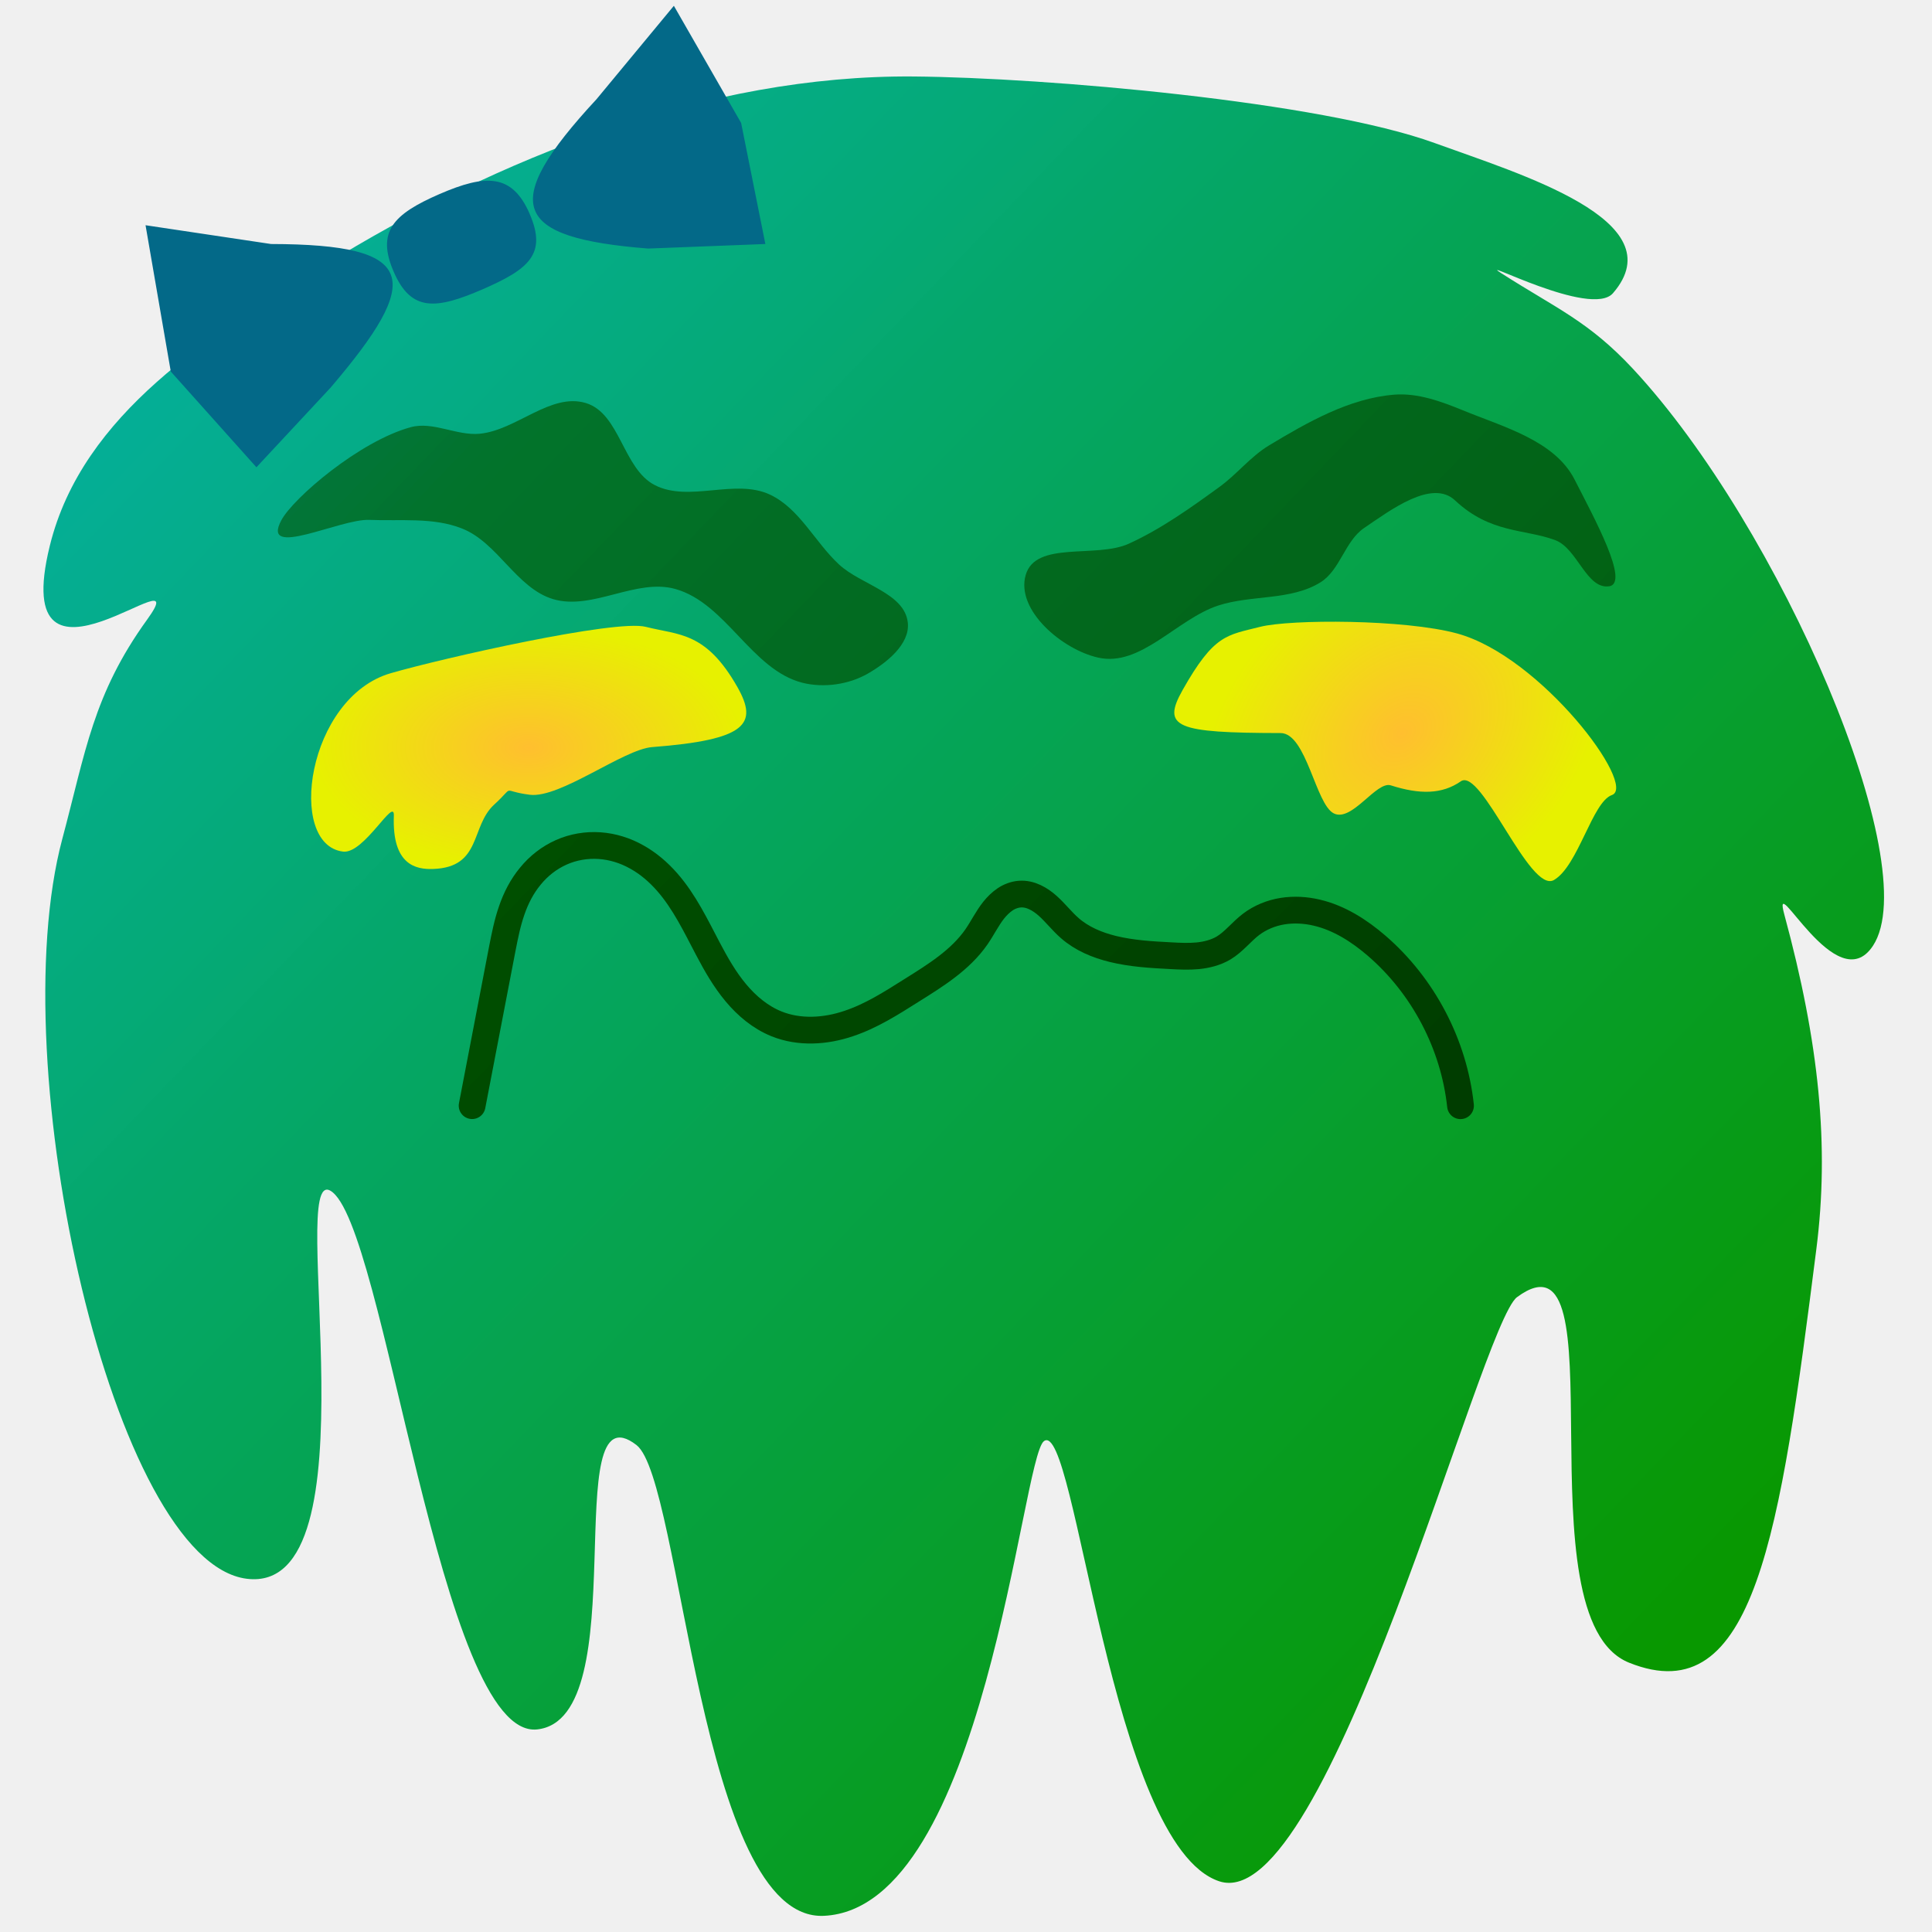
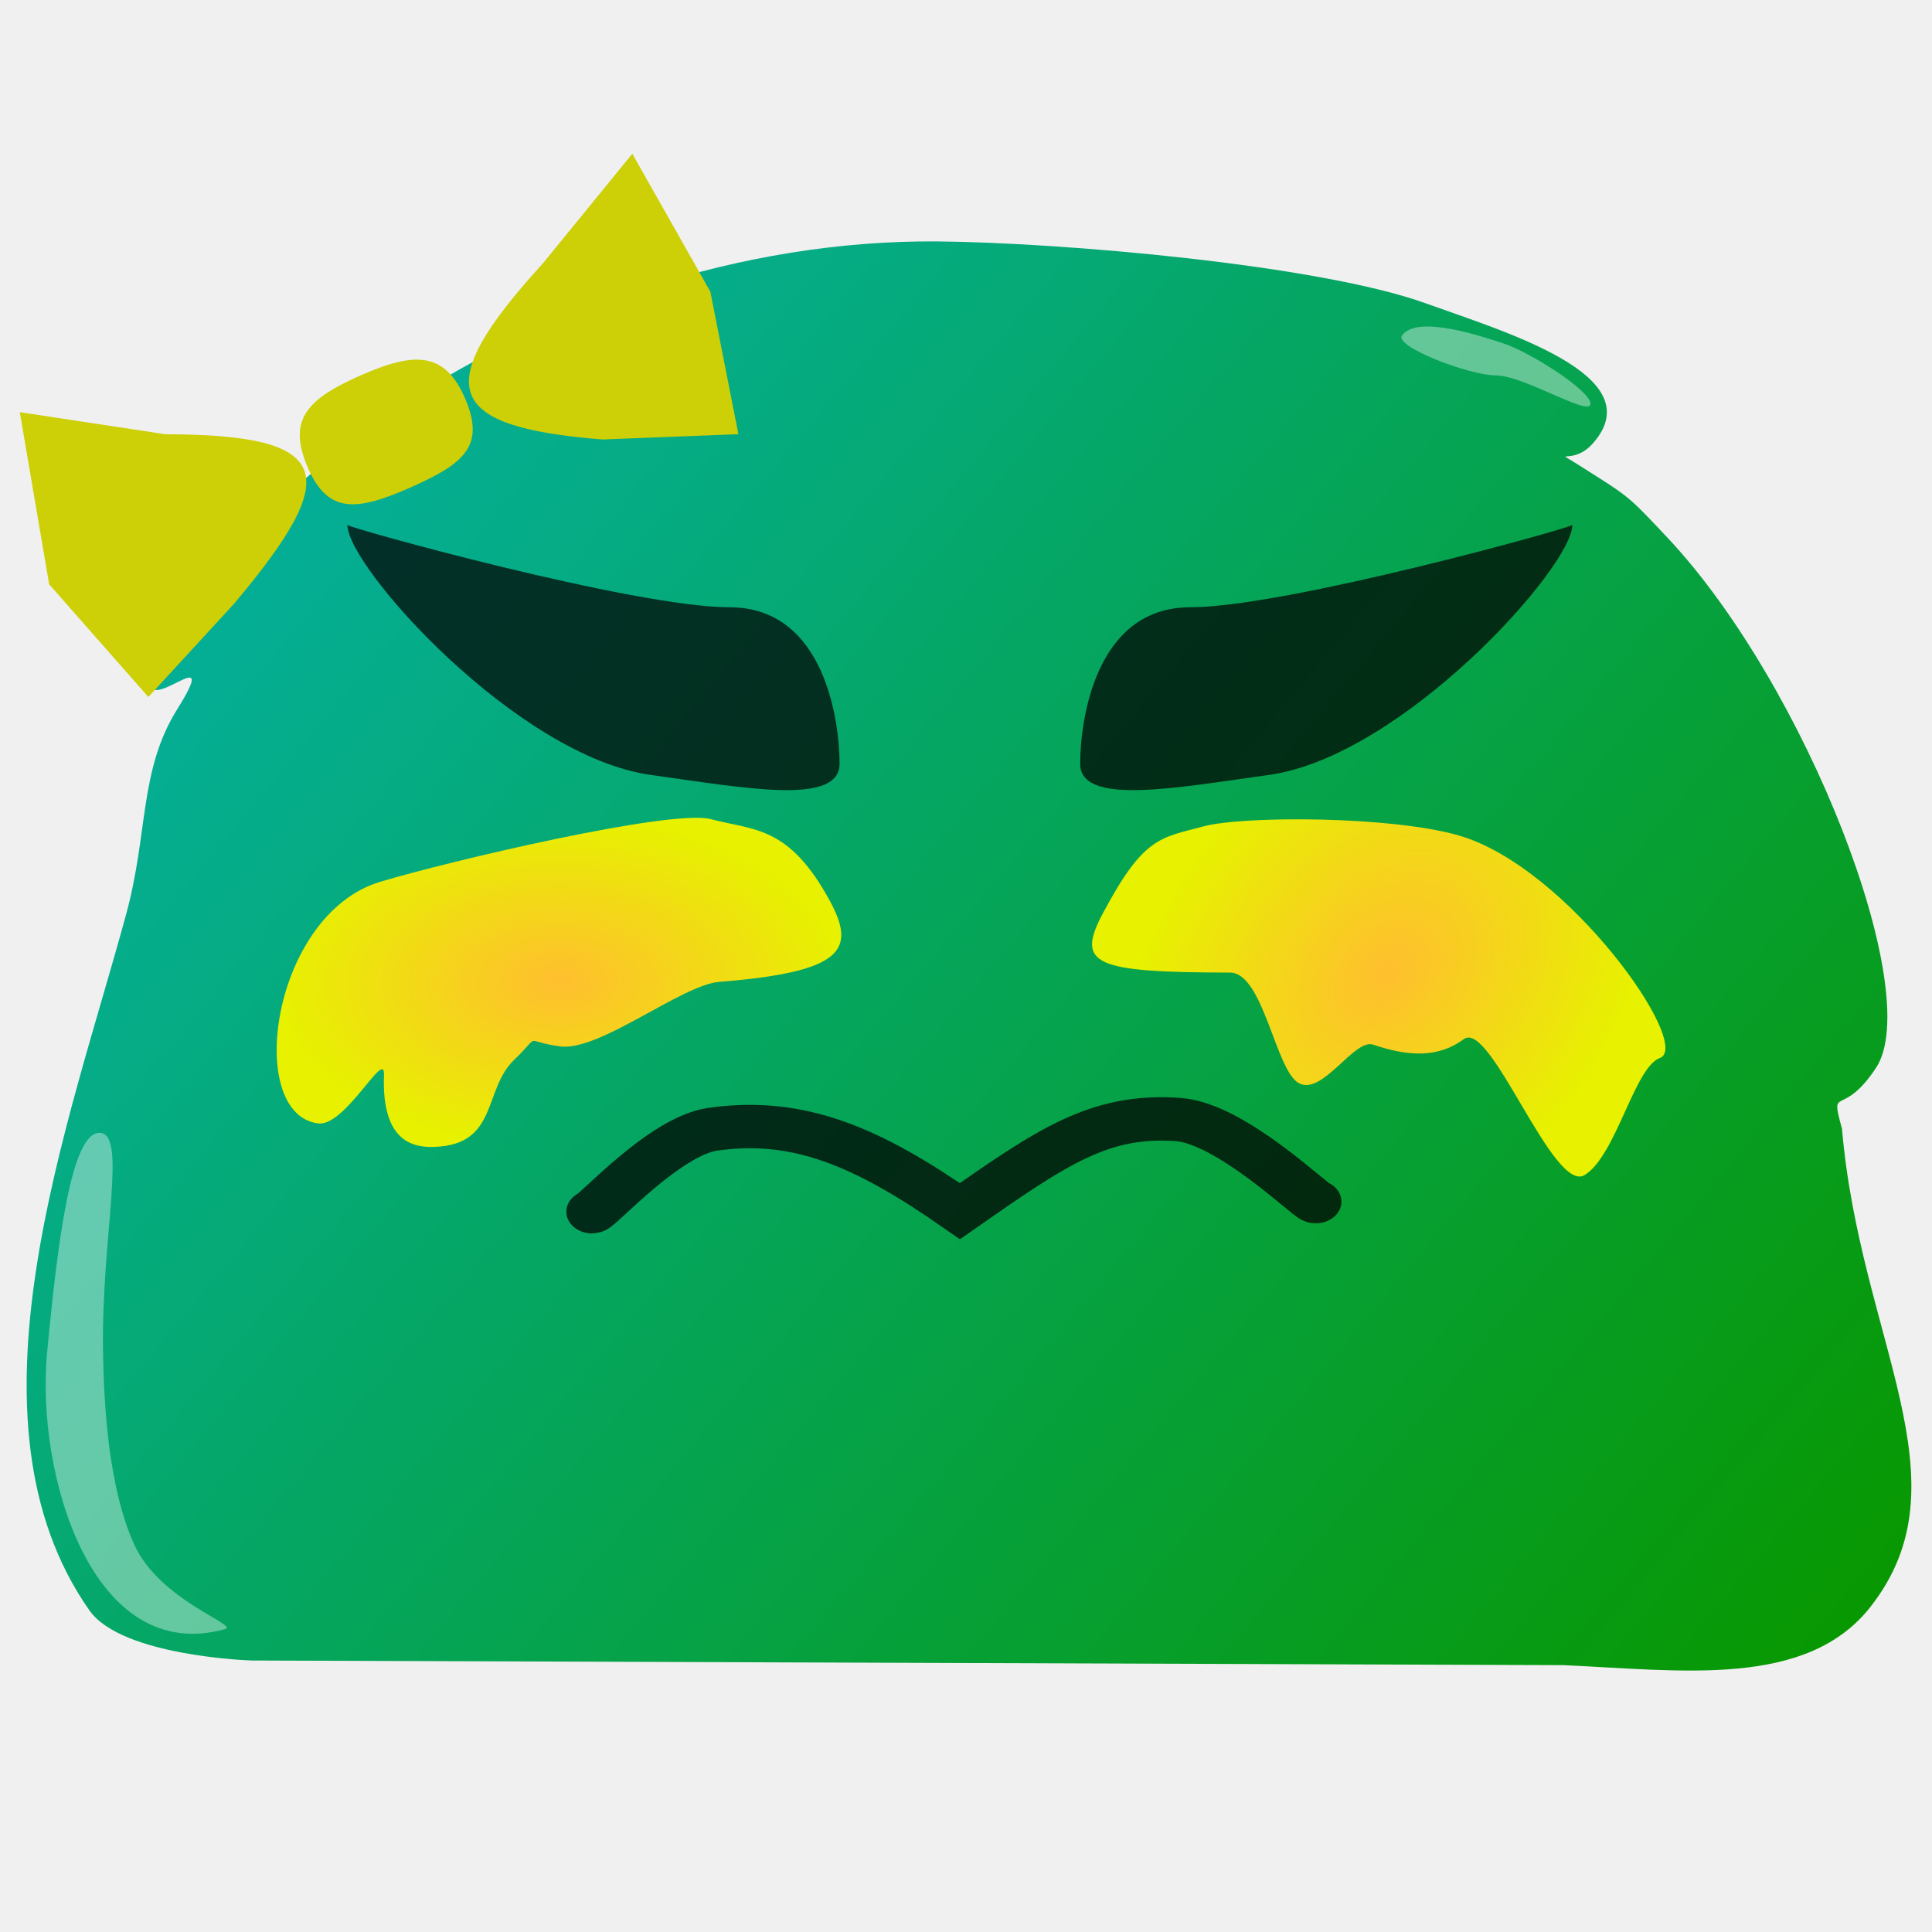
<svg xmlns="http://www.w3.org/2000/svg" xmlns:xlink="http://www.w3.org/1999/xlink" width="128" height="128" viewBox="0 0 33.867 33.867" version="1.1" id="svg8">
  <defs id="defs2">
    <linearGradient id="linearGradient1191">
      <stop style="stop-color:#ffbf2f;stop-opacity:1" offset="0" id="stop1187" />
      <stop style="stop-color:#e7f100;stop-opacity:1" offset="1" id="stop1189" />
    </linearGradient>
    <linearGradient id="linearGradient1110">
      <stop style="stop-color:#089800;stop-opacity:1" offset="0" id="stop1106" />
      <stop style="stop-color:#01b9e4;stop-opacity:0.996" offset="1" id="stop1108" />
    </linearGradient>
-     <linearGradient xlink:href="#linearGradient1110" id="linearGradient1112" x1="16.609" y1="16.27" x2="-4.919" y2="-4.39" gradientUnits="userSpaceOnUse" />
-     <radialGradient xlink:href="#linearGradient1191" id="radialGradient1193" cx="13.973" cy="7.034" fx="13.973" fy="7.034" r="2.188" gradientTransform="matrix(0.7576038,-0.6527147,0.4912412,0.570182,-0.06807279,12.27032)" gradientUnits="userSpaceOnUse" />
-     <radialGradient xlink:href="#linearGradient1191" id="radialGradient1201" cx="5.323" cy="7.3" fx="5.323" fy="7.3" r="2.154" gradientTransform="matrix(1,0,0,0.5589011,0,3.220232)" gradientUnits="userSpaceOnUse" />
+     <linearGradient xlink:href="#linearGradient1110" id="linearGradient1112" x1="19.03" y1="15.422" x2="-4.919" y2="-4.39" gradientUnits="userSpaceOnUse" gradientTransform="matrix(1.661042,0,0,1.646471,1.250978,3.151979)" />
+     <radialGradient xlink:href="#linearGradient1191" id="radialGradient1193" cx="13.973" cy="7.034" fx="13.973" fy="7.034" r="2.188" gradientTransform="matrix(1.501148,-1.351645,0.9733656,1.180736,-5.479184,23.86711)" gradientUnits="userSpaceOnUse" />
+     <radialGradient xlink:href="#linearGradient1191" id="radialGradient1201" cx="5.323" cy="7.3" fx="5.323" fy="7.3" r="2.154" gradientTransform="matrix(2.297134,0,0,1.339409,-2.429746,7.440779)" gradientUnits="userSpaceOnUse" />
+     <radialGradient xlink:href="#linearGradient1191" id="radialGradient10281" gradientUnits="userSpaceOnUse" gradientTransform="matrix(1.740318,-1.591253,1.128447,1.390047,-7.930432,29.51243)" cx="13.973" cy="7.034" fx="13.973" fy="7.034" r="2.188" />
  </defs>
  <g id="layer1" style="display:inline">
-     <g id="g894" transform="matrix(1.770126,0,0,1.770126,-0.155211,0.1795371)">
-       <path id="path853" style="fill:url(#linearGradient1112);fill-opacity:1;fill-rule:nonzero;stroke:none;stroke-width:0.273;stroke-linecap:square;stroke-miterlimit:4;stroke-dasharray:none;stroke-opacity:1;paint-order:markers fill stroke" d="m 18.075,12.268 c -0.358,2.819 -0.61,4.597 -1.855,4.096 -1.099,-0.442 -0.06,-4.395 -1.109,-3.62 -0.362,0.267 -1.87,6.142 -2.949,5.785 -1.08,-0.358 -1.42,-4.591 -1.736,-4.359 -0.224,0.165 -0.587,4.626 -2.179,4.701 C 7.014,18.93 6.842,14.56 6.391,14.209 5.605,13.6 6.395,16.919 5.407,17.025 4.444,17.128 3.898,11.996 3.359,11.69 2.926,11.444 3.831,15.696 2.531,15.533 1.213,15.367 0.101,10.461 0.705,8.205 0.936,7.342 1.009,6.776 1.545,6.034 2.064,5.315 0.153,7.04 0.581,5.303 0.905,3.987 2.186,3.213 3.283,2.535 5.025,1.457 7.087,0.639 9.136,0.656 c 1.306,0.011 4.026,0.247 5.159,0.659 0.843,0.307 2.389,0.766 1.766,1.487 C 15.845,3.052 14.681,2.429 14.956,2.605 15.505,2.956 15.819,3.08 16.256,3.548 17.724,5.124 19.157,8.47 18.636,9.264 18.275,9.815 17.627,8.474 17.758,8.956 c 0.346,1.274 0.447,2.292 0.317,3.312 z" />
-       <g id="g871" style="mix-blend-mode:overlay">
-         <path id="path1055" style="display:inline;opacity:1;fill:#2b2b2b;fill-opacity:1;stroke:none;stroke-width:0.159;stroke-linecap:round;stroke-linejoin:round;stroke-miterlimit:4;stroke-dasharray:none;stroke-opacity:1;paint-order:markers fill stroke" d="M 16.024,5.704 C 15.8,5.739 15.709,5.33 15.49,5.248 15.184,5.134 14.849,5.184 14.497,4.854 14.268,4.639 13.857,4.951 13.597,5.127 13.407,5.255 13.36,5.543 13.165,5.665 12.871,5.848 12.481,5.788 12.152,5.895 11.741,6.03 11.384,6.506 10.963,6.411 10.609,6.332 10.145,5.942 10.245,5.593 c 0.098,-0.342 0.697,-0.163 1.021,-0.31 0.322,-0.147 0.614,-0.356 0.9,-0.564 0.172,-0.125 0.306,-0.299 0.488,-0.409 0.382,-0.23 0.795,-0.467 1.24,-0.503 0.232,-0.019 0.466,0.067 0.681,0.155 0.401,0.165 0.909,0.299 1.106,0.686 0.193,0.379 0.548,1.025 0.342,1.057 z" />
-         <path id="path1055-1" style="display:inline;opacity:1;mix-blend-mode:normal;fill:#2b2b2b;fill-opacity:1;stroke:none;stroke-width:0.159;stroke-linecap:round;stroke-linejoin:round;stroke-miterlimit:4;stroke-dasharray:none;stroke-opacity:1;paint-order:markers fill stroke" d="M 2.874,5.05 C 2.665,5.44 3.456,5.034 3.746,5.047 4.053,5.06 4.377,5.019 4.662,5.132 5.017,5.271 5.201,5.723 5.566,5.832 5.955,5.947 6.388,5.621 6.778,5.732 7.279,5.874 7.53,6.531 8.034,6.66 8.246,6.713 8.493,6.678 8.682,6.569 8.867,6.463 9.099,6.279 9.078,6.067 9.048,5.77 8.614,5.691 8.396,5.488 8.158,5.268 8.005,4.933 7.711,4.796 7.366,4.635 6.909,4.877 6.571,4.702 6.257,4.54 6.228,3.993 5.89,3.89 5.541,3.784 5.201,4.16 4.837,4.194 4.61,4.215 4.376,4.069 4.155,4.129 3.649,4.267 2.992,4.83 2.874,5.05 Z" />
-         <path style="display:inline;opacity:1;fill:none;stroke:#000000;stroke-width:0.265;stroke-linecap:round;stroke-linejoin:miter;stroke-miterlimit:4;stroke-dasharray:none;stroke-opacity:1" d="M 4.763,10.848 5.062,9.293 C 5.087,9.166 5.112,9.038 5.155,8.915 5.197,8.792 5.257,8.675 5.34,8.575 5.422,8.474 5.527,8.392 5.646,8.339 c 0.119,-0.053 0.25,-0.075 0.38,-0.066 0.13,0.009 0.256,0.049 0.369,0.113 0.113,0.063 0.213,0.149 0.299,0.247 0.171,0.195 0.284,0.433 0.405,0.663 0.08,0.152 0.165,0.301 0.275,0.433 0.11,0.132 0.245,0.245 0.404,0.309 0.226,0.091 0.485,0.075 0.716,-0.004 C 8.716,9.96 8.916,9.832 9.114,9.707 9.352,9.558 9.6,9.405 9.759,9.174 9.818,9.088 9.864,8.993 9.928,8.912 9.961,8.871 9.998,8.834 10.041,8.805 c 0.043,-0.029 0.094,-0.048 0.145,-0.052 0.052,-0.004 0.103,0.008 0.15,0.03 0.047,0.022 0.089,0.052 0.128,0.087 0.077,0.069 0.14,0.152 0.218,0.22 0.12,0.105 0.271,0.168 0.426,0.206 0.188,0.046 0.382,0.057 0.576,0.067 0.089,0.005 0.177,0.009 0.266,5.348e-4 0.088,-0.009 0.176,-0.031 0.253,-0.076 0.104,-0.062 0.178,-0.162 0.274,-0.235 0.091,-0.069 0.2,-0.113 0.312,-0.131 0.113,-0.018 0.229,-0.011 0.339,0.015 0.222,0.052 0.42,0.179 0.593,0.328 0.462,0.399 0.765,0.977 0.83,1.584" id="path968" />
-       </g>
-       <g id="g879" style="display:inline;opacity:1">
-         <path id="path888" style="fill:url(#radialGradient1193);fill-opacity:1;stroke:none;stroke-width:0.128;stroke-linecap:round;stroke-linejoin:round;stroke-miterlimit:4;stroke-dasharray:none;stroke-opacity:0.973;paint-order:markers fill stroke" d="m 16.05,7.772 c -0.194,0.068 -0.333,0.701 -0.573,0.841 -0.24,0.141 -0.718,-1.119 -0.923,-0.977 -0.187,0.13 -0.407,0.131 -0.693,0.04 -0.143,-0.046 -0.384,0.366 -0.564,0.278 -0.181,-0.088 -0.271,-0.796 -0.528,-0.796 -1.037,-0.002 -1.179,-0.055 -0.97,-0.426 0.312,-0.553 0.437,-0.542 0.768,-0.626 0.301,-0.076 1.43,-0.076 1.951,0.066 0.831,0.227 1.789,1.51 1.532,1.6 z" />
-         <path id="path888-7" style="fill:url(#radialGradient1201);fill-opacity:1;stroke:none;stroke-width:0.128;stroke-linecap:round;stroke-linejoin:round;stroke-miterlimit:4;stroke-dasharray:none;stroke-opacity:1;paint-order:markers fill stroke" d="M 4.377,8.504 C 4.86,8.487 4.745,8.084 4.981,7.867 5.199,7.668 5.035,7.731 5.334,7.769 5.633,7.807 6.261,7.319 6.546,7.297 7.485,7.225 7.596,7.067 7.391,6.704 7.078,6.152 6.813,6.19 6.482,6.106 6.182,6.03 4.477,6.415 3.958,6.565 3.128,6.805 2.923,8.263 3.485,8.332 3.693,8.358 3.995,7.783 3.988,7.976 3.969,8.467 4.209,8.51 4.377,8.504 Z" />
-       </g>
-       <path id="path861-3" style="display:inline;opacity:1;fill:#036988;fill-opacity:1;stroke:none;stroke-width:0.208;stroke-linecap:round;stroke-linejoin:round;stroke-miterlimit:4;stroke-dasharray:none;stroke-opacity:0.463;paint-order:markers fill stroke" d="M 7.667,2.315 7.427,1.116 6.761,-0.044 5.995,0.881 C 5.019,1.934 5.169,2.254 6.507,2.36 Z M 2.627,4.526 1.779,3.578 1.529,2.129 2.772,2.315 c 1.463,0.003 1.509,0.345 0.588,1.424 z m 2.706,-2.509 c 0.173,0.398 -0.008,0.547 -0.467,0.747 C 4.406,2.963 4.16,2.989 3.987,2.591 3.814,2.193 3.981,2.02 4.441,1.82 4.9,1.621 5.16,1.618 5.333,2.016 Z" />
+     <path id="path853" style="fill:url(#linearGradient1112);fill-opacity:1;fill-rule:nonzero;stroke:none;stroke-width:0.452;stroke-linecap:square;stroke-miterlimit:4;stroke-dasharray:none;stroke-opacity:1;paint-order:markers fill stroke" d="m 32.789,28.167 c -1.122,1.429 -3.301,1.116 -5.383,1.022 L 4.412,29.108 c 0,0 -2.277,-0.07 -2.844,-0.878 C -0.783,24.882 1.21,19.723 2.216,16.009 2.6,14.589 2.44,13.5 3.106,12.434 4.037,10.943 2.071,13.123 2.773,11.377 3.194,10.329 5.172,8.393 6.704,7.325 9.488,5.384 13.023,4.204 16.426,4.232 c 2.169,0.018 6.688,0.407 8.569,1.086 1.4,0.505 3.969,1.262 2.933,2.448 -0.358,0.411 -0.73,0.084 -0.273,0.374 0.912,0.579 0.849,0.513 1.574,1.284 2.439,2.594 4.521,7.989 3.656,9.296 -0.6,0.907 -0.814,0.272 -0.596,1.065 0.316,3.704 2.234,6.173 0.5,8.381 z" />
+     <g id="g871" style="mix-blend-mode:overlay" transform="matrix(2.05215,0,0,2.083918,-1.758219,1.62573)" />
+     <path id="path888" style="fill:url(#radialGradient10281);fill-opacity:1;stroke:none;stroke-width:0.302;stroke-linecap:round;stroke-linejoin:round;stroke-miterlimit:4;stroke-dasharray:none;stroke-opacity:0.973;paint-order:markers fill stroke" d="m 29.096,18.546 c -0.446,0.166 -0.765,1.708 -1.316,2.051 -0.55,0.343 -1.65,-2.729 -2.119,-2.382 -0.43,0.317 -0.934,0.32 -1.591,0.097 -0.329,-0.112 -0.882,0.892 -1.297,0.678 -0.415,-0.214 -0.622,-1.94 -1.212,-1.941 -2.382,-0.005 -2.709,-0.135 -2.229,-1.038 0.717,-1.347 1.004,-1.321 1.764,-1.525 0.69,-0.186 3.285,-0.186 4.482,0.161 1.909,0.554 4.109,3.681 3.518,3.9 z" />
+     <path id="path888-7" style="fill:url(#radialGradient1201);fill-opacity:1;stroke:none;stroke-width:0.299;stroke-linecap:round;stroke-linejoin:round;stroke-miterlimit:4;stroke-dasharray:none;stroke-opacity:1;paint-order:markers fill stroke" d="m 7.624,20.104 c 1.111,-0.042 0.845,-1.006 1.389,-1.526 0.5,-0.478 0.124,-0.325 0.81,-0.235 0.686,0.09 2.129,-1.079 2.783,-1.131 2.157,-0.173 2.414,-0.55 1.941,-1.42 -0.718,-1.323 -1.326,-1.232 -2.086,-1.433 -0.69,-0.183 -4.607,0.74 -5.798,1.099 -1.907,0.575 -2.378,4.07 -1.086,4.235 0.477,0.061 1.171,-1.317 1.154,-0.853 -0.044,1.175 0.508,1.279 0.893,1.265 z" />
+     <path id="path861-3" style="display:inline;fill:#cdcf07;fill-opacity:1;stroke:none;stroke-width:0.43;stroke-linecap:round;stroke-linejoin:round;stroke-miterlimit:4;stroke-dasharray:none;stroke-opacity:0.463;paint-order:markers fill stroke" d="M 12.944,7.611 12.452,5.113 11.084,2.695 9.512,4.622 C 7.509,6.817 7.818,7.484 10.563,7.704 Z M 2.601,12.218 0.862,10.243 0.347,7.225 2.899,7.612 c 3.002,0.006 3.097,0.719 1.207,2.968 z M 8.154,6.988 C 8.509,7.818 8.137,8.129 7.195,8.545 6.252,8.961 5.747,9.016 5.392,8.187 5.037,7.358 5.38,6.996 6.323,6.58 7.265,6.164 7.799,6.159 8.154,6.988 Z" />
+     <g id="g10241" transform="matrix(0.8997497,0,0,-0.7607416,2.127571,34.45904)" style="stroke-width:1.282;stroke-miterlimit:4;stroke-dasharray:none">
+       <path id="path10211-0" style="display:inline;opacity:0.83;mix-blend-mode:normal;fill:none;stroke:#000000;stroke-width:1;stroke-linecap:round;stroke-linejoin:miter;stroke-miterlimit:4;stroke-dasharray:none;stroke-opacity:0.89" d="m 23.27,17.608 c -0.095,0.001 -1.649,1.805 -2.683,1.892 -1.529,0.128 -2.448,-0.623 -4.25,-2.111 -1.802,1.488 -3.143,2.167 -4.815,1.887 C 10.586,19.12 9.264,17.377 9.169,17.376" />
    </g>
+     <path id="path10247" style="opacity:0.816;mix-blend-mode:normal;fill:#000000;fill-opacity:0.89;stroke-width:0.144;paint-order:markers fill stroke" d="m 27.562,9.202 c 0,0.739 -2.978,4.057 -5.318,4.382 -1.658,0.23 -3.309,0.543 -3.309,-0.196 0,-0.739 0.257,-2.743 1.93,-2.743 1.673,0 6.698,-1.398 6.698,-1.443 z" />
+     <path id="path10247-9" style="display:inline;opacity:0.816;mix-blend-mode:normal;fill:#020202;fill-opacity:0.89;stroke-width:0.144;paint-order:markers fill stroke" d="m 6.09,9.202 c 0,0.739 2.978,4.057 5.318,4.382 1.658,0.23 3.309,0.543 3.309,-0.196 0,-0.739 -0.257,-2.743 -1.93,-2.743 -1.673,0 -6.698,-1.398 -6.698,-1.443 z" />
  </g>
-   <g id="layer2" style="display:none;opacity:1" />
+   <g id="layer2" style="display:inline;opacity:1">
+     <path id="path10283" style="opacity:0.83;fill:#ffffff;fill-opacity:0.46;stroke:none;stroke-width:0.708;stroke-linecap:round;stroke-miterlimit:4;stroke-dasharray:none;stroke-opacity:0.89;paint-order:stroke fill markers" d="m 1.806,23.641 c 0.012,1.026 0.101,2.449 0.547,3.434 0.446,0.986 1.847,1.411 1.591,1.483 -2.335,0.648 -3.319,-2.727 -3.118,-4.849 0.188,-1.987 0.426,-3.851 0.918,-3.851 0.492,0 0.038,1.787 0.061,3.783 z" />
+     <path id="path10285" style="opacity:0.83;fill:#ffffff;fill-opacity:0.456;stroke:none;stroke-width:0.708;stroke-linecap:round;stroke-miterlimit:4;stroke-dasharray:none;stroke-opacity:0.89;paint-order:stroke fill markers" d="m 27.879,7.078 c 0,0.237 -1.174,-0.497 -1.651,-0.497 -0.477,-2e-7 -1.789,-0.506 -1.652,-0.699 0.271,-0.383 1.455,0.037 1.758,0.131 0.456,0.141 1.546,0.828 1.546,1.064 z" />
+   </g>
  <g id="layer3" style="display:none;opacity:1" />
  <g id="layer4" style="display:none;mix-blend-mode:overlay" />
</svg>
